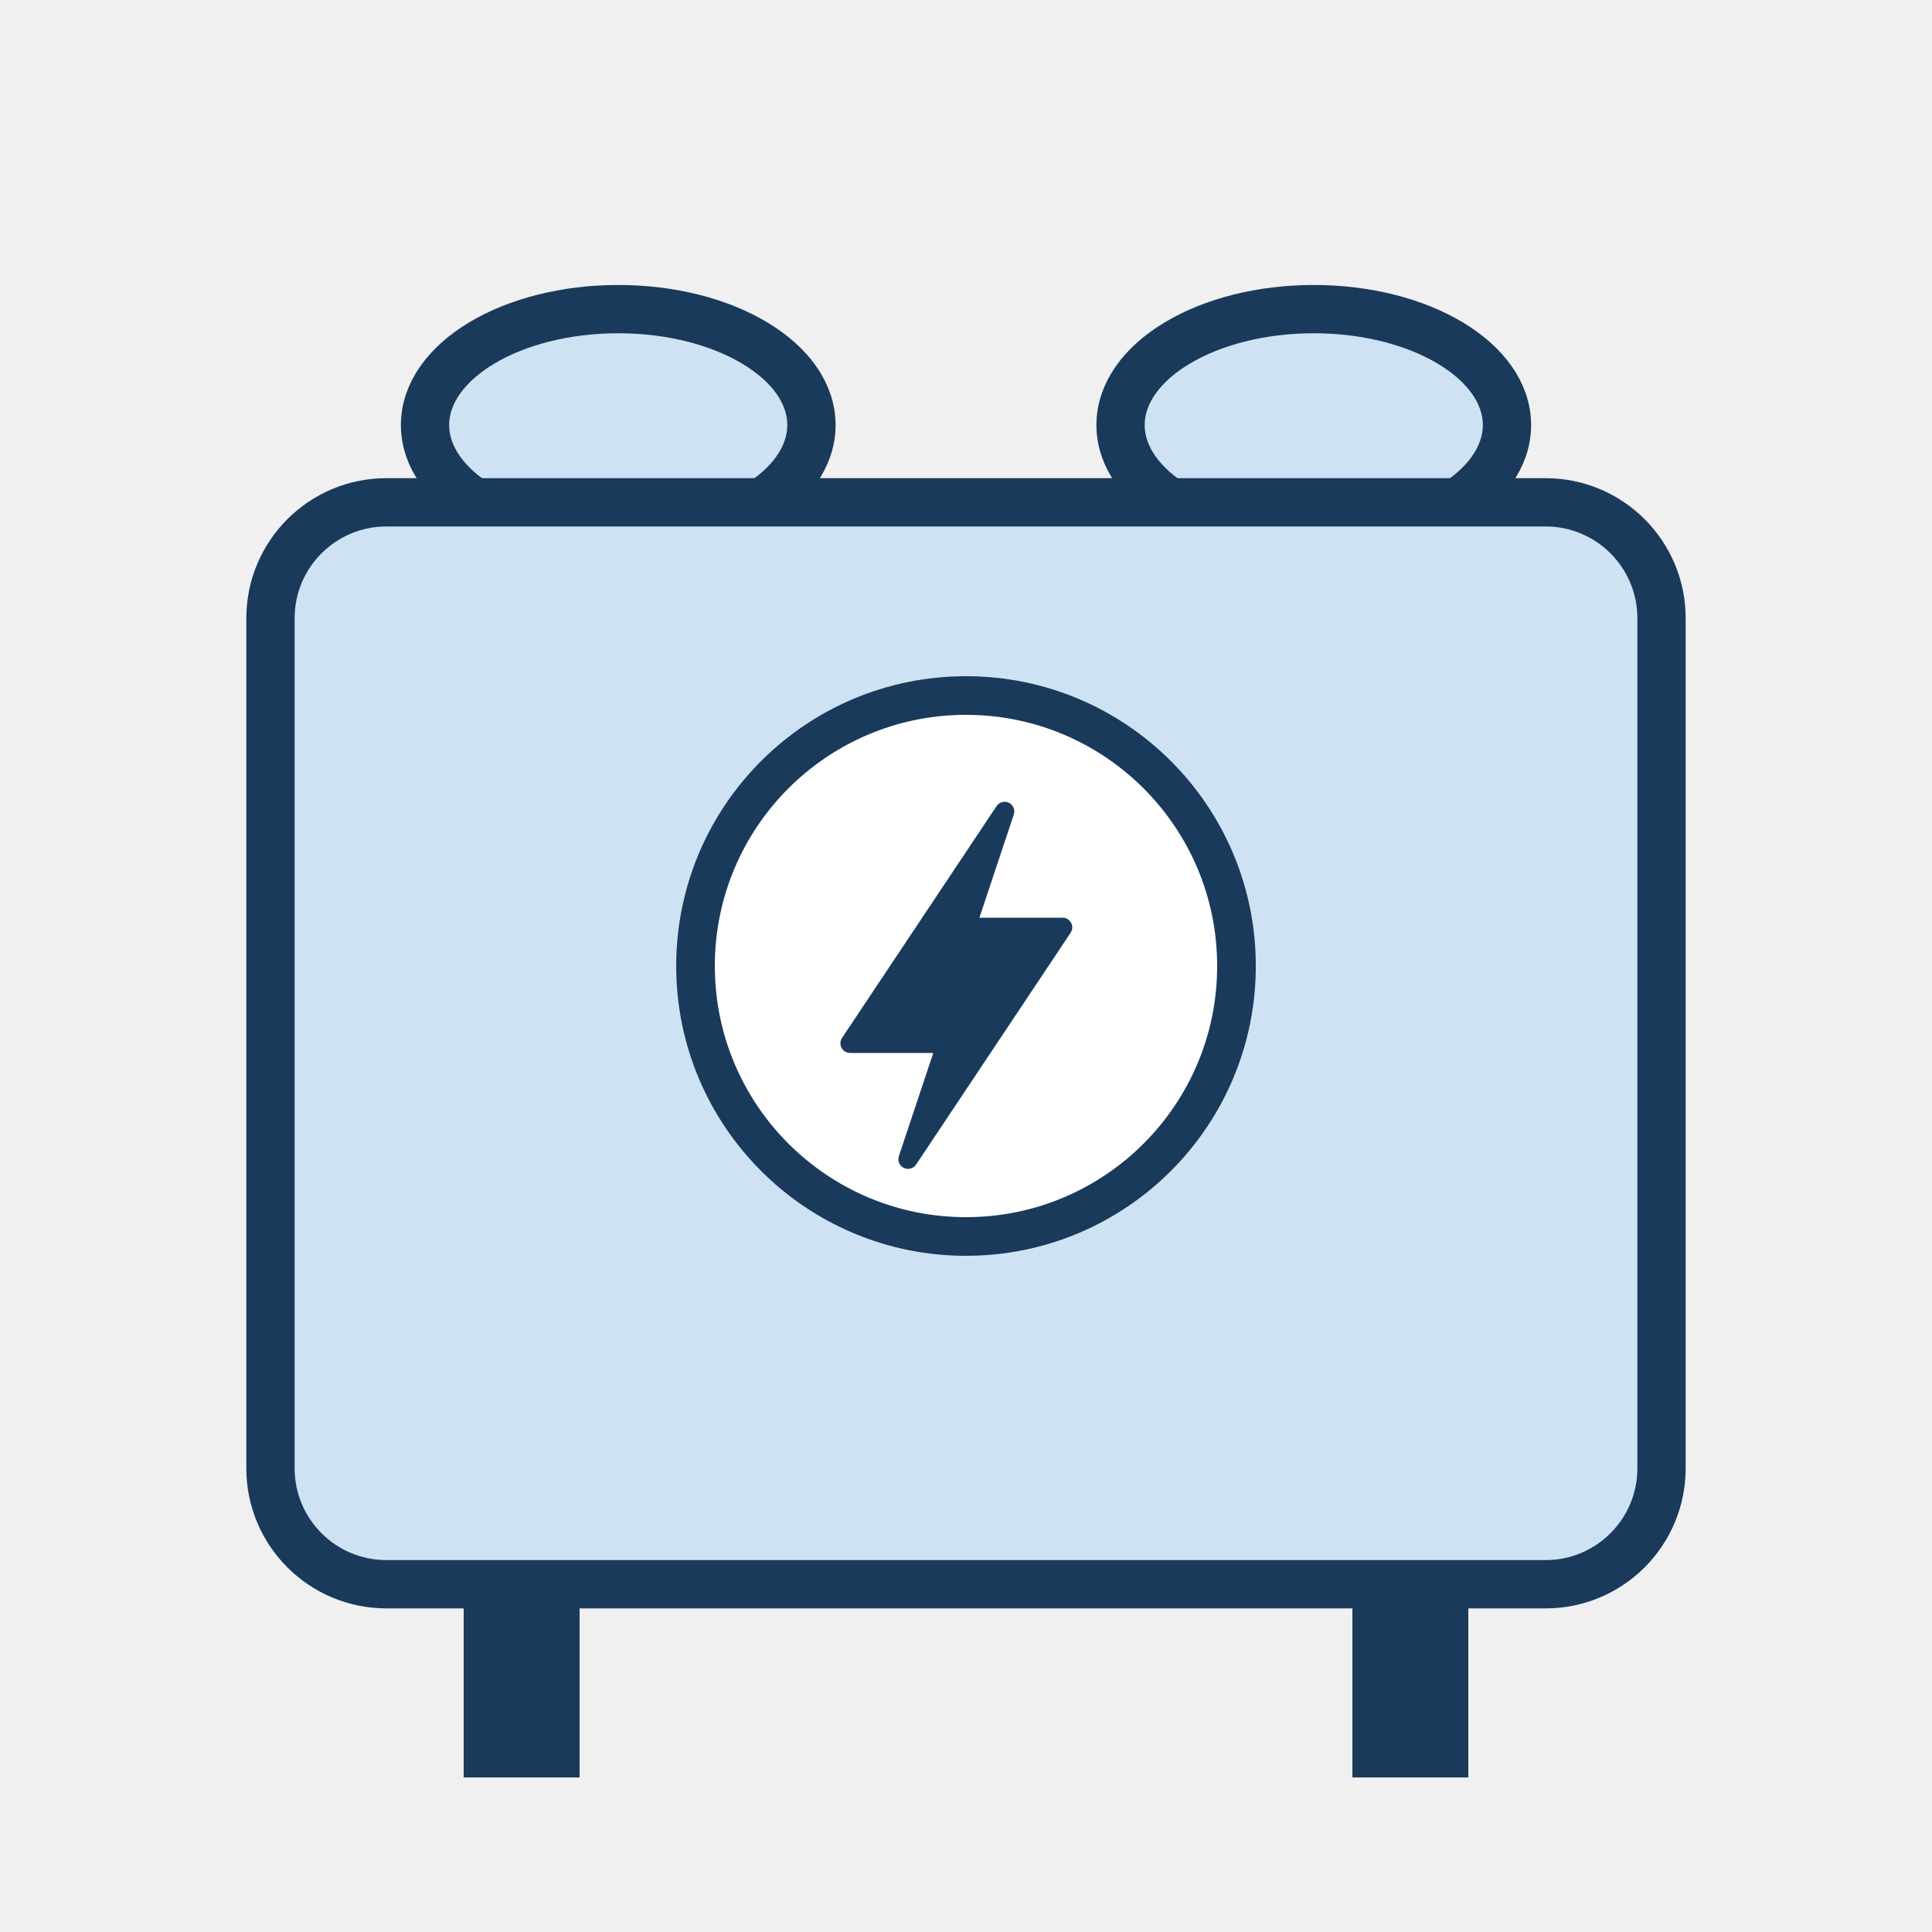
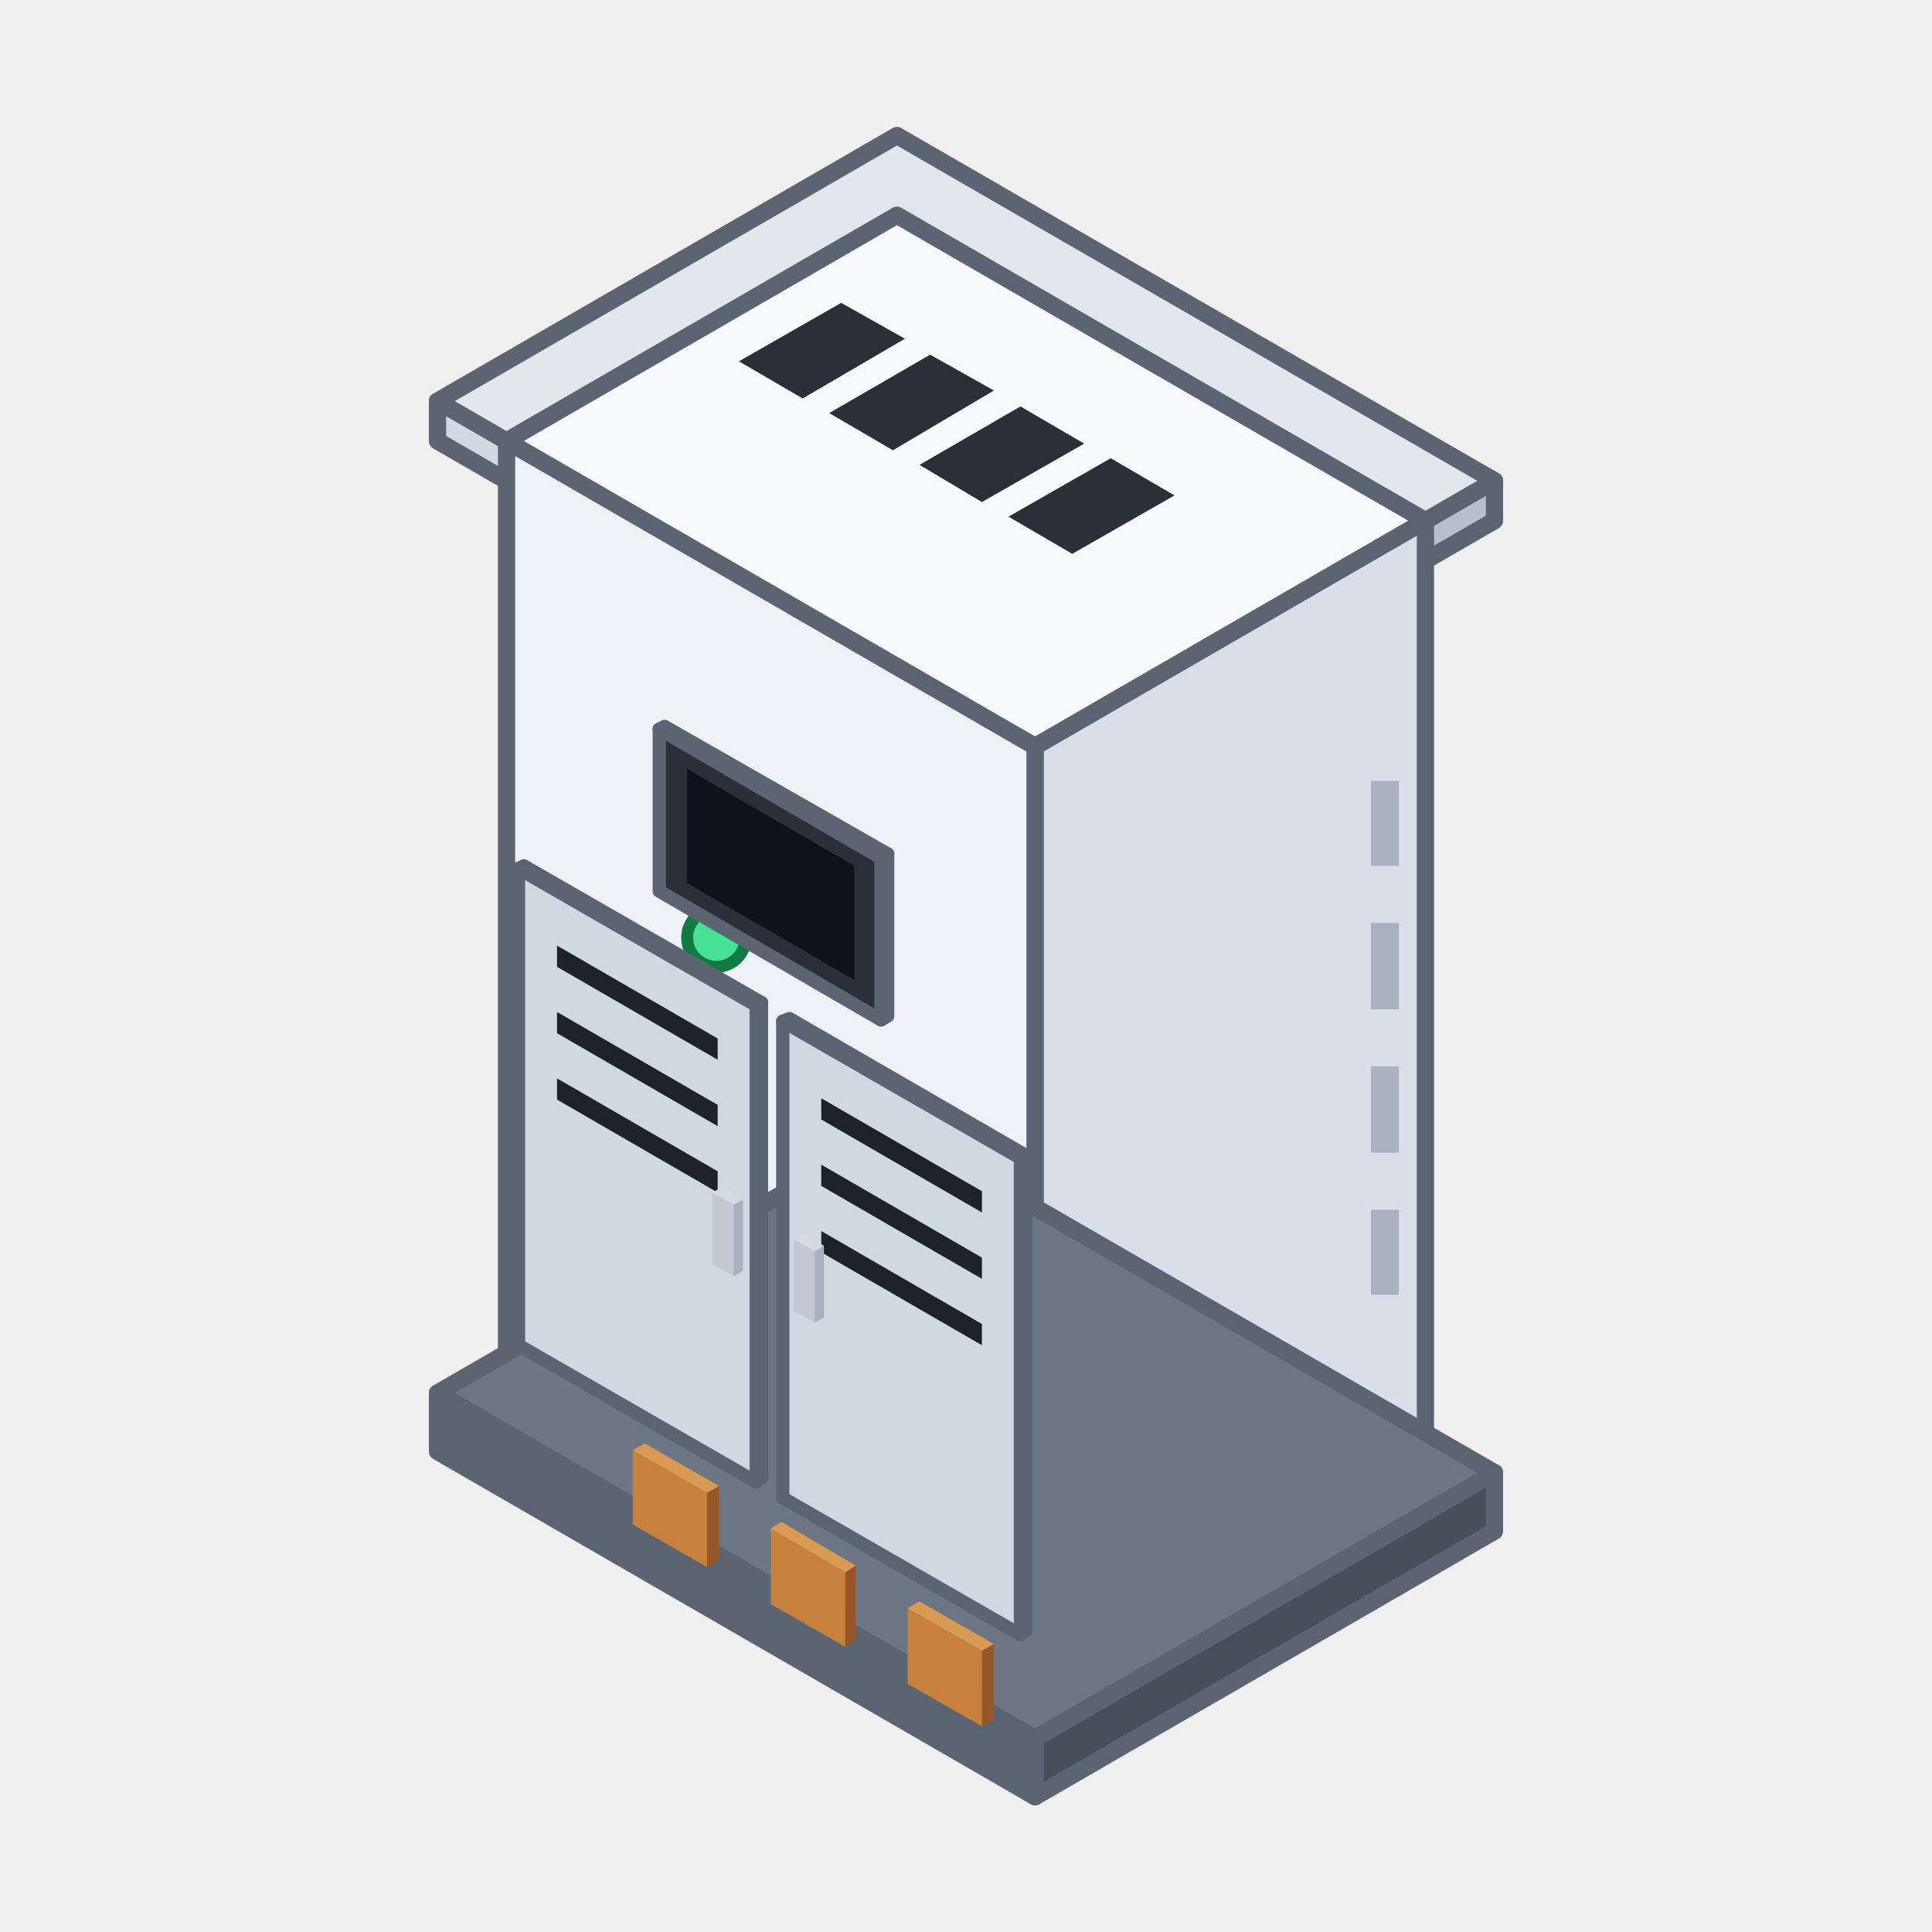
<svg xmlns="http://www.w3.org/2000/svg" viewBox="0 0 100 100" width="100" height="100">
-   <ellipse cx="32" cy="22" rx="10" ry="6" fill="#cfe2f3" stroke="#1a3a5c" stroke-width="2.5" />
-   <ellipse cx="68" cy="22" rx="10" ry="6" fill="#cfe2f3" stroke="#1a3a5c" stroke-width="2.5" />
-   <rect x="14" y="26" width="72" height="56" rx="6" ry="6" fill="#cfe2f3" stroke="#1a3a5c" stroke-width="2.5" stroke-linejoin="round" />
-   <circle cx="50" cy="50" r="14" fill="#ffffff" stroke="#1a3a5c" stroke-width="2" />
-   <path d="M52 42 L44 54 L49 54 L47 60 L55 48 L50 48 Z" fill="#1a3a5c" stroke="#1a3a5c" stroke-width="1" stroke-linejoin="round" />
-   <rect x="24" y="82" width="6" height="10" fill="#1a3a5c" />
-   <rect x="70" y="82" width="6" height="10" fill="#1a3a5c" />
+   <g transform="translate(50.00 77.19) scale(0.6873)">
+     <polygon points="39.8,-73.1 5.2,-53.1 5.2,-56.1 39.8,-76.1" fill="#b6bfcb" stroke="#5b6470" stroke-width="1.3" stroke-linejoin="round" />
+     <polygon points="-39.8,-79.1 5.2,-53.1 5.2,-56.1 -39.8,-82.1" fill="#d0d8e1" stroke="#5b6470" stroke-width="1.3" stroke-linejoin="round" />
+     <polygon points="-5.2,-102.1 39.8,-76.1 5.2,-56.1 -39.8,-82.1" fill="#e2e7ee" stroke="#5b6470" stroke-width="1.3" stroke-linejoin="round" />
+     <polygon points="34.6,-1.4 5.2,15.6 5.2,-56.1 34.6,-73.1" fill="#d9dfe8" stroke="#5b6470" stroke-width="1.3" stroke-linejoin="round" />
+     <polygon points="-34.6,-7.4 5.2,15.6 5.2,-56.1 -34.6,-79.1" fill="#eef1f6" stroke="#5b6470" stroke-width="1.3" stroke-linejoin="round" />
+     <polygon points="-5.2,-96.1 34.6,-73.1 5.2,-56.1 -34.6,-79.1" fill="#f8fafc" stroke="#5b6470" stroke-width="1.3" stroke-linejoin="round" />
+     <polygon points="-9.4,-89.5 -4.6,-86.8 -12.3,-82.3 -17.1,-85.1" fill="#2b3038" />
+     <polygon points="-2.7,-85.6 2.1,-82.9 -5.5,-78.4 -10.3,-81.2" fill="#2b3038" />
+     <polygon points="4.1,-81.7 8.9,-78.9 1.2,-74.5 -3.5,-77.3" fill="#2b3038" />
+     <polygon points="10.9,-77.8 15.7,-75.0 8.0,-70.6 3.2,-73.4" fill="#2b3038" />
+     <polygon points="30.5,-47.1 32.6,-47.1 32.6,-53.5 30.5,-53.5" fill="#a8b1bd" />
+     <text x="-14.8" y="-46.6" font-family="Arial,Helvetica,sans-serif" font-size="6.2" font-weight="700" fill="#cfe2ee" text-anchor="middle" dominant-baseline="central">PCS</text>
+     <circle cx="-18.8" cy="-41.7" r="2.2" fill="#48e094" stroke="#0f7a42" stroke-width="0.9" />
+     <polygon points="30.5,-36.3 32.6,-36.3 32.6,-42.8 30.5,-42.8" fill="#a8b1bd" />
+     <polygon points="30.5,-25.5 32.6,-25.5 32.6,-32.0 30.5,-32.0" fill="#a8b1bd" />
+     <polygon points="39.8,3.0 5.2,23.0 5.2,18.6 39.8,-1.4" fill="#474f5a" stroke="#5b6470" stroke-width="1.3" stroke-linejoin="round" />
+     <polygon points="-39.8,-3.0 5.2,23.0 5.2,18.6 -39.8,-7.4" fill="#5b6470" stroke="#5b6470" stroke-width="1.3" stroke-linejoin="round" />
+     <polygon points="-5.2,-27.4 39.8,-1.4 5.2,18.6 -39.8,-7.4" fill="#6d7684" stroke="#5b6470" stroke-width="1.3" stroke-linejoin="round" />
+     <polygon points="30.5,-14.8 32.6,-14.8 32.6,-21.2 30.5,-21.2" fill="#a8b1bd" />
+     <polygon points="-18.6,5.2 -19.5,5.7 -19.5,0.1 -18.6,-0.4" fill="#96562a" />
+     <polygon points="-25.1,2.5 -19.5,5.7 -19.5,0.1 -25.1,-3.1" fill="#c8813c" />
+     <polygon points="-24.2,-3.6 -18.6,-0.4 -19.5,0.1 -25.1,-3.1" fill="#d99a55" />
+     <polygon points="-5.9,-35.8 -6.4,-35.5 -6.4,-47.7 -5.9,-48.0" fill="#1e232a" stroke="#5b6470" stroke-width="1.0" stroke-linejoin="round" />
+     <polygon points="-23.1,-45.2 -6.4,-35.5 -6.4,-47.7 -23.1,-57.4" fill="#2b3038" stroke="#5b6470" stroke-width="1.0" stroke-linejoin="round" />
+     <polygon points="-22.7,-57.6 -5.9,-48.0 -6.4,-47.7 -23.1,-57.4" fill="#3c434e" stroke="#5b6470" stroke-width="1.0" stroke-linejoin="round" />
+     <polygon points="-21.0,-54.4 -8.4,-47.1 -8.4,-38.5 -21.0,-45.8" fill="#0d131c" />
+     <polygon points="-15.4,-1.0 -15.8,-0.7 -15.8,-36.6 -15.4,-36.8" fill="#b6bfcb" stroke="#5b6470" stroke-width="1.0" stroke-linejoin="round" />
+     <polygon points="-33.7,-11.0 -15.8,-0.7 -15.8,-36.6 -33.7,-46.9" fill="#d0d8e1" stroke="#5b6470" stroke-width="1.0" stroke-linejoin="round" />
+     <polygon points="-33.3,-47.1 -15.4,-36.8 -15.8,-36.6 -33.7,-46.9" fill="#e2e7ee" stroke="#5b6470" stroke-width="1.0" stroke-linejoin="round" />
+     <polygon points="-30.8,-29.5 -18.7,-22.5 -18.7,-24.1 -30.8,-31.1" fill="#1e232a" />
+     <polygon points="-30.8,-34.5 -18.7,-27.5 -18.7,-29.1 -30.8,-36.1" fill="#1e232a" />
+     <polygon points="-30.8,-39.5 -18.7,-32.5 -18.7,-34.1 -30.8,-41.1" fill="#1e232a" />
+     <polygon points="-16.8,-16.6 -17.5,-16.2 -17.5,-21.6 -16.8,-22.0" fill="#a8b1bd" />
+     <polygon points="-19.1,-17.1 -17.5,-16.2 -17.5,-21.6 -19.1,-22.5" fill="#c2c9d3" />
+     <polygon points="-18.4,-22.9 -16.8,-22.0 -17.5,-21.6 -19.1,-22.5" fill="#d5dbe3" />
+     <polygon points="4.5,10.5 4.1,10.8 4.1,-25.1 4.5,-25.3" fill="#b6bfcb" stroke="#5b6470" stroke-width="1.0" stroke-linejoin="round" />
+     <polygon points="-13.8,0.5 4.1,10.8 4.1,-25.1 -13.8,-35.4" fill="#d0d8e1" stroke="#5b6470" stroke-width="1.0" stroke-linejoin="round" />
+     <polygon points="-13.3,-35.6 4.5,-25.3 4.1,-25.1 -13.8,-35.4" fill="#e2e7ee" stroke="#5b6470" stroke-width="1.0" stroke-linejoin="round" />
+     <polygon points="-10.9,-18.0 1.2,-11.0 1.2,-12.6 -10.9,-19.6" fill="#1e232a" />
+     <polygon points="-10.9,-23.0 1.2,-16.0 1.2,-17.6 -10.9,-24.6" fill="#1e232a" />
+     <polygon points="-10.9,-28.0 1.2,-21.0 1.2,-22.6 -10.9,-29.6" fill="#1e232a" />
+     <polygon points="-10.7,-13.1 -11.4,-12.7 -11.4,-18.1 -10.7,-18.5" fill="#a8b1bd" />
+     <polygon points="-13.0,-13.6 -11.4,-12.7 -11.4,-18.1 -13.0,-19.0" fill="#c2c9d3" />
+     <polygon points="-12.3,-19.4 -10.7,-18.5 -11.4,-18.1 -13.0,-19.0" fill="#d5dbe3" />
+     <polygon points="-8.3,11.2 -9.1,11.7 -9.1,6.1 -8.3,5.6" fill="#96562a" />
+     <polygon points="-14.7,8.5 -9.1,11.7 -9.1,6.1 -14.7,2.8" fill="#c8813c" />
+     <polygon points="-13.9,2.3 -8.3,5.6 -9.1,6.1 -14.7,2.8" fill="#d99a55" />
+     <polygon points="2.1,17.2 1.2,17.7 1.2,12.0 2.1,11.5" fill="#96562a" />
+     <polygon points="-4.4,14.5 1.2,17.7 1.2,12.0 -4.4,8.8" fill="#c8813c" />
+     <polygon points="-3.5,8.3 2.1,11.5 1.2,12.0 -4.4,8.8" fill="#d99a55" />
+   </g>
</svg>
